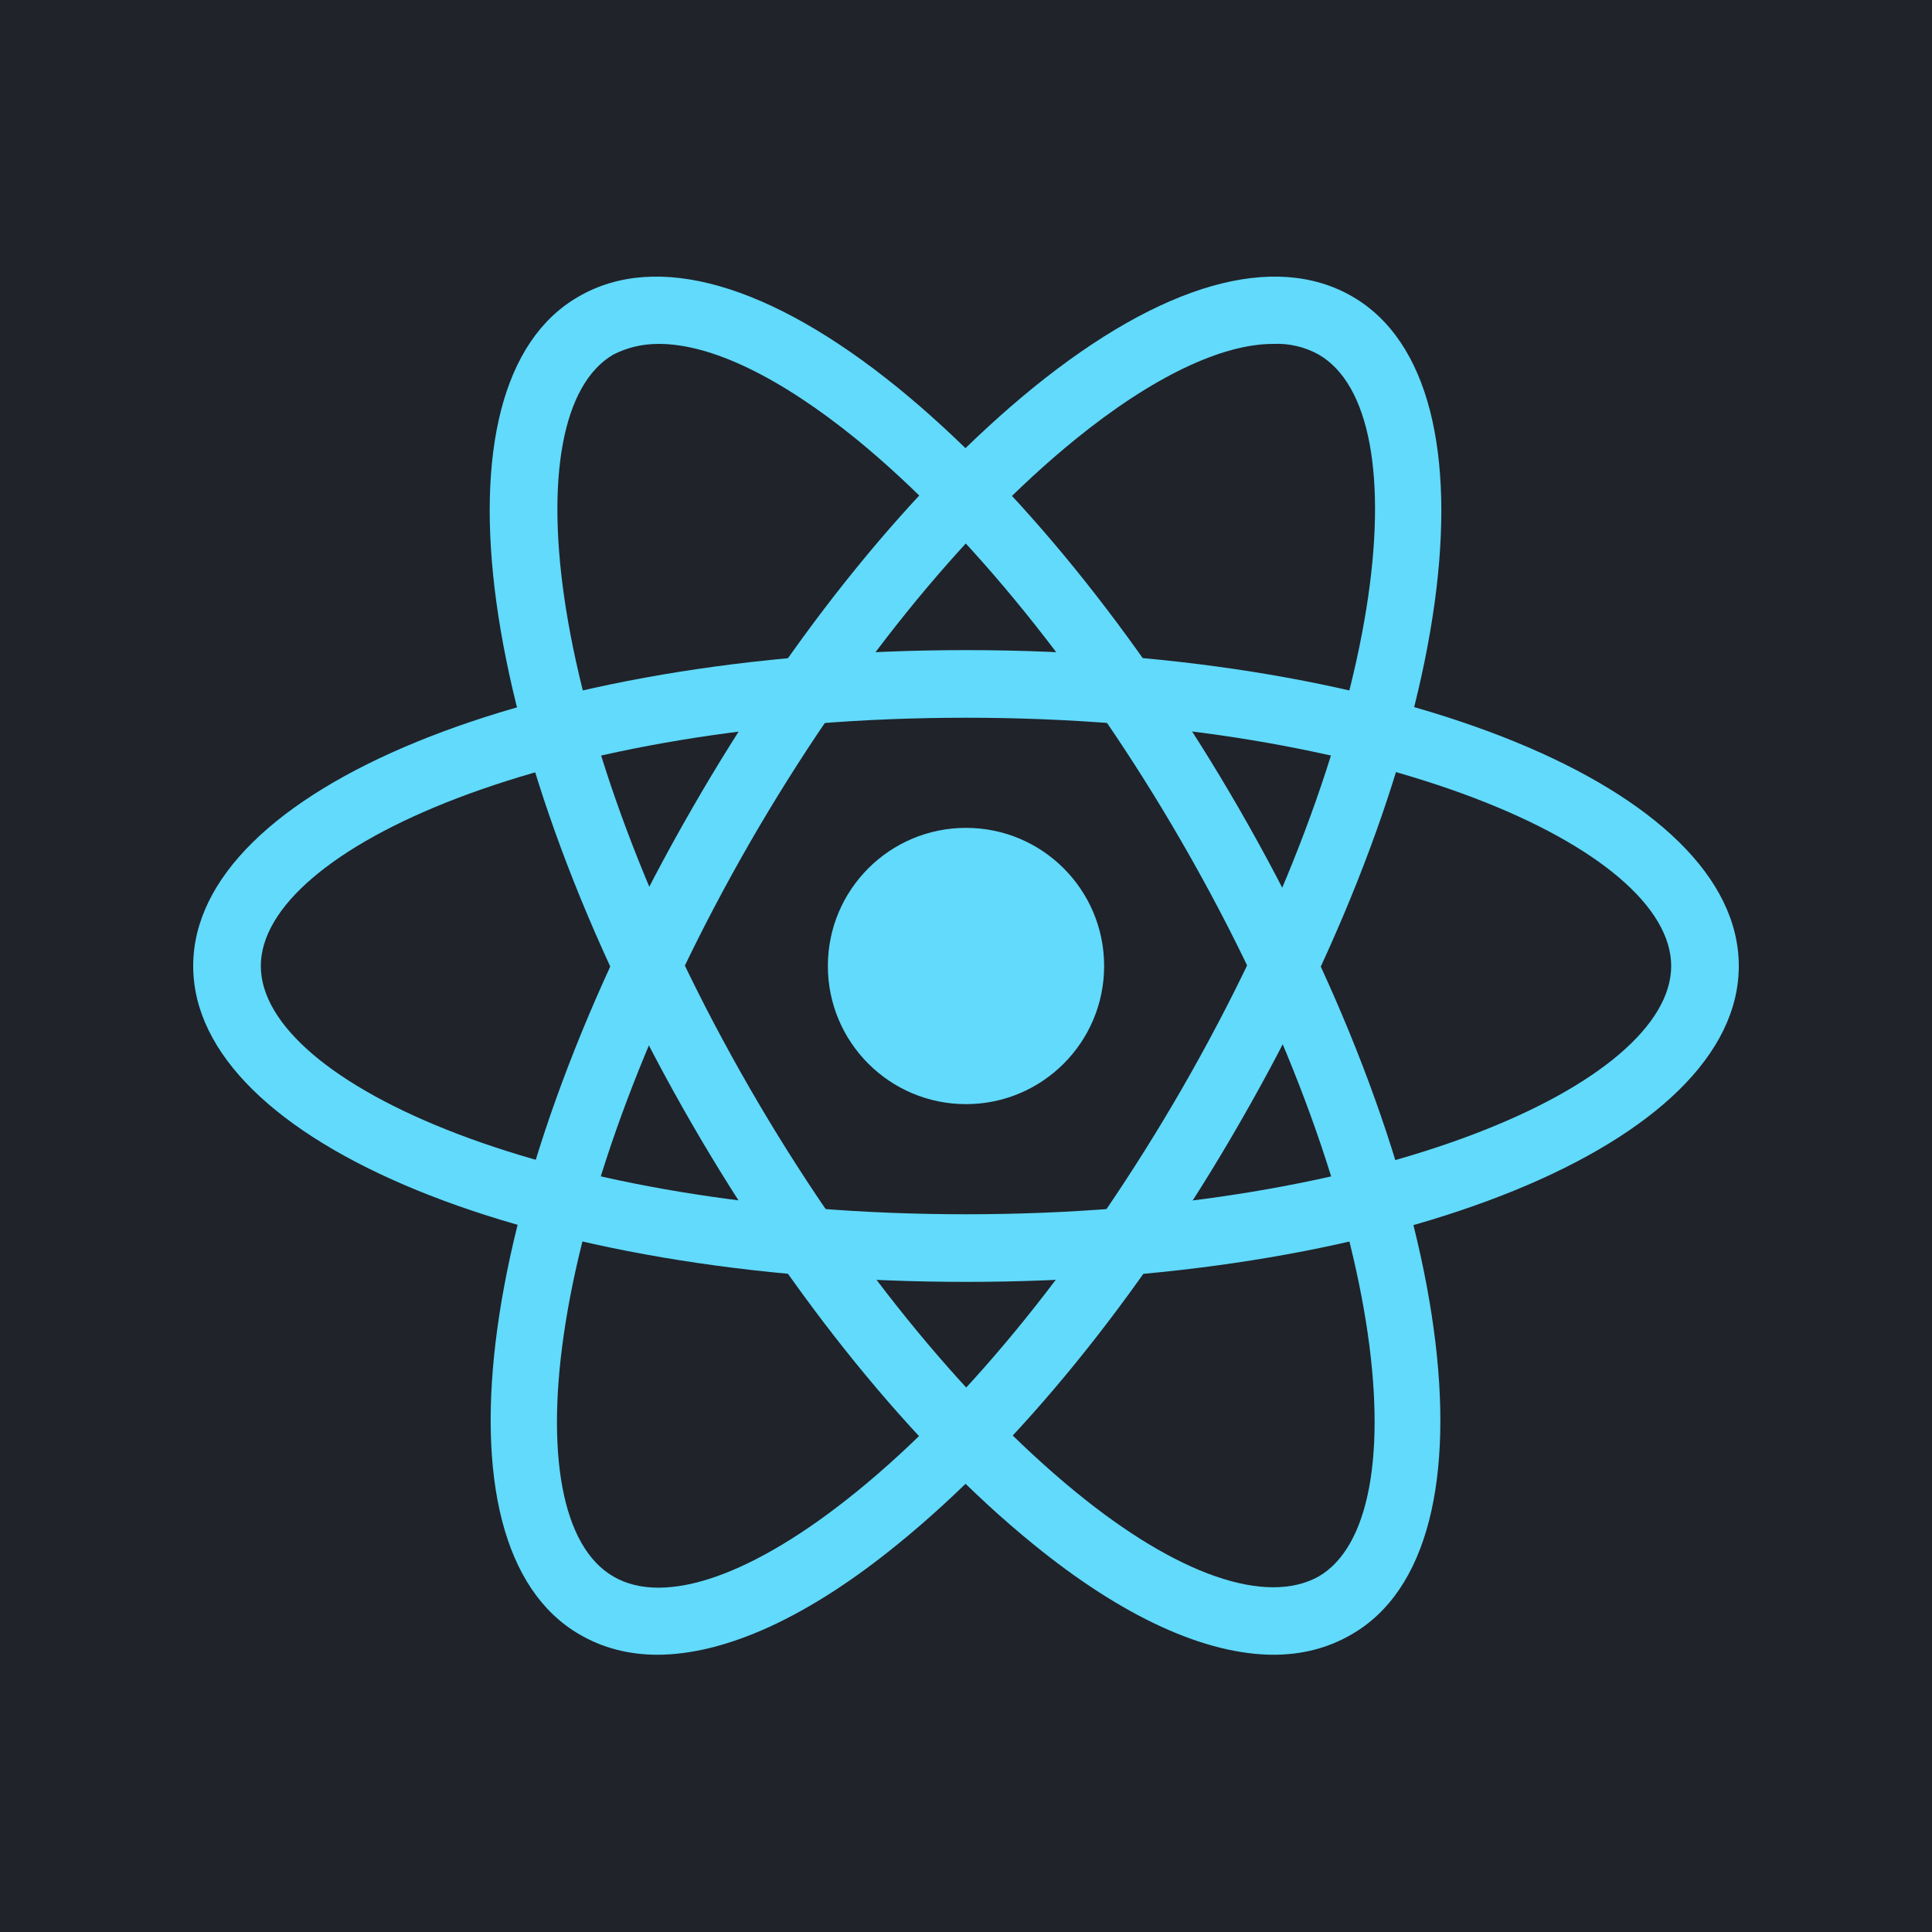
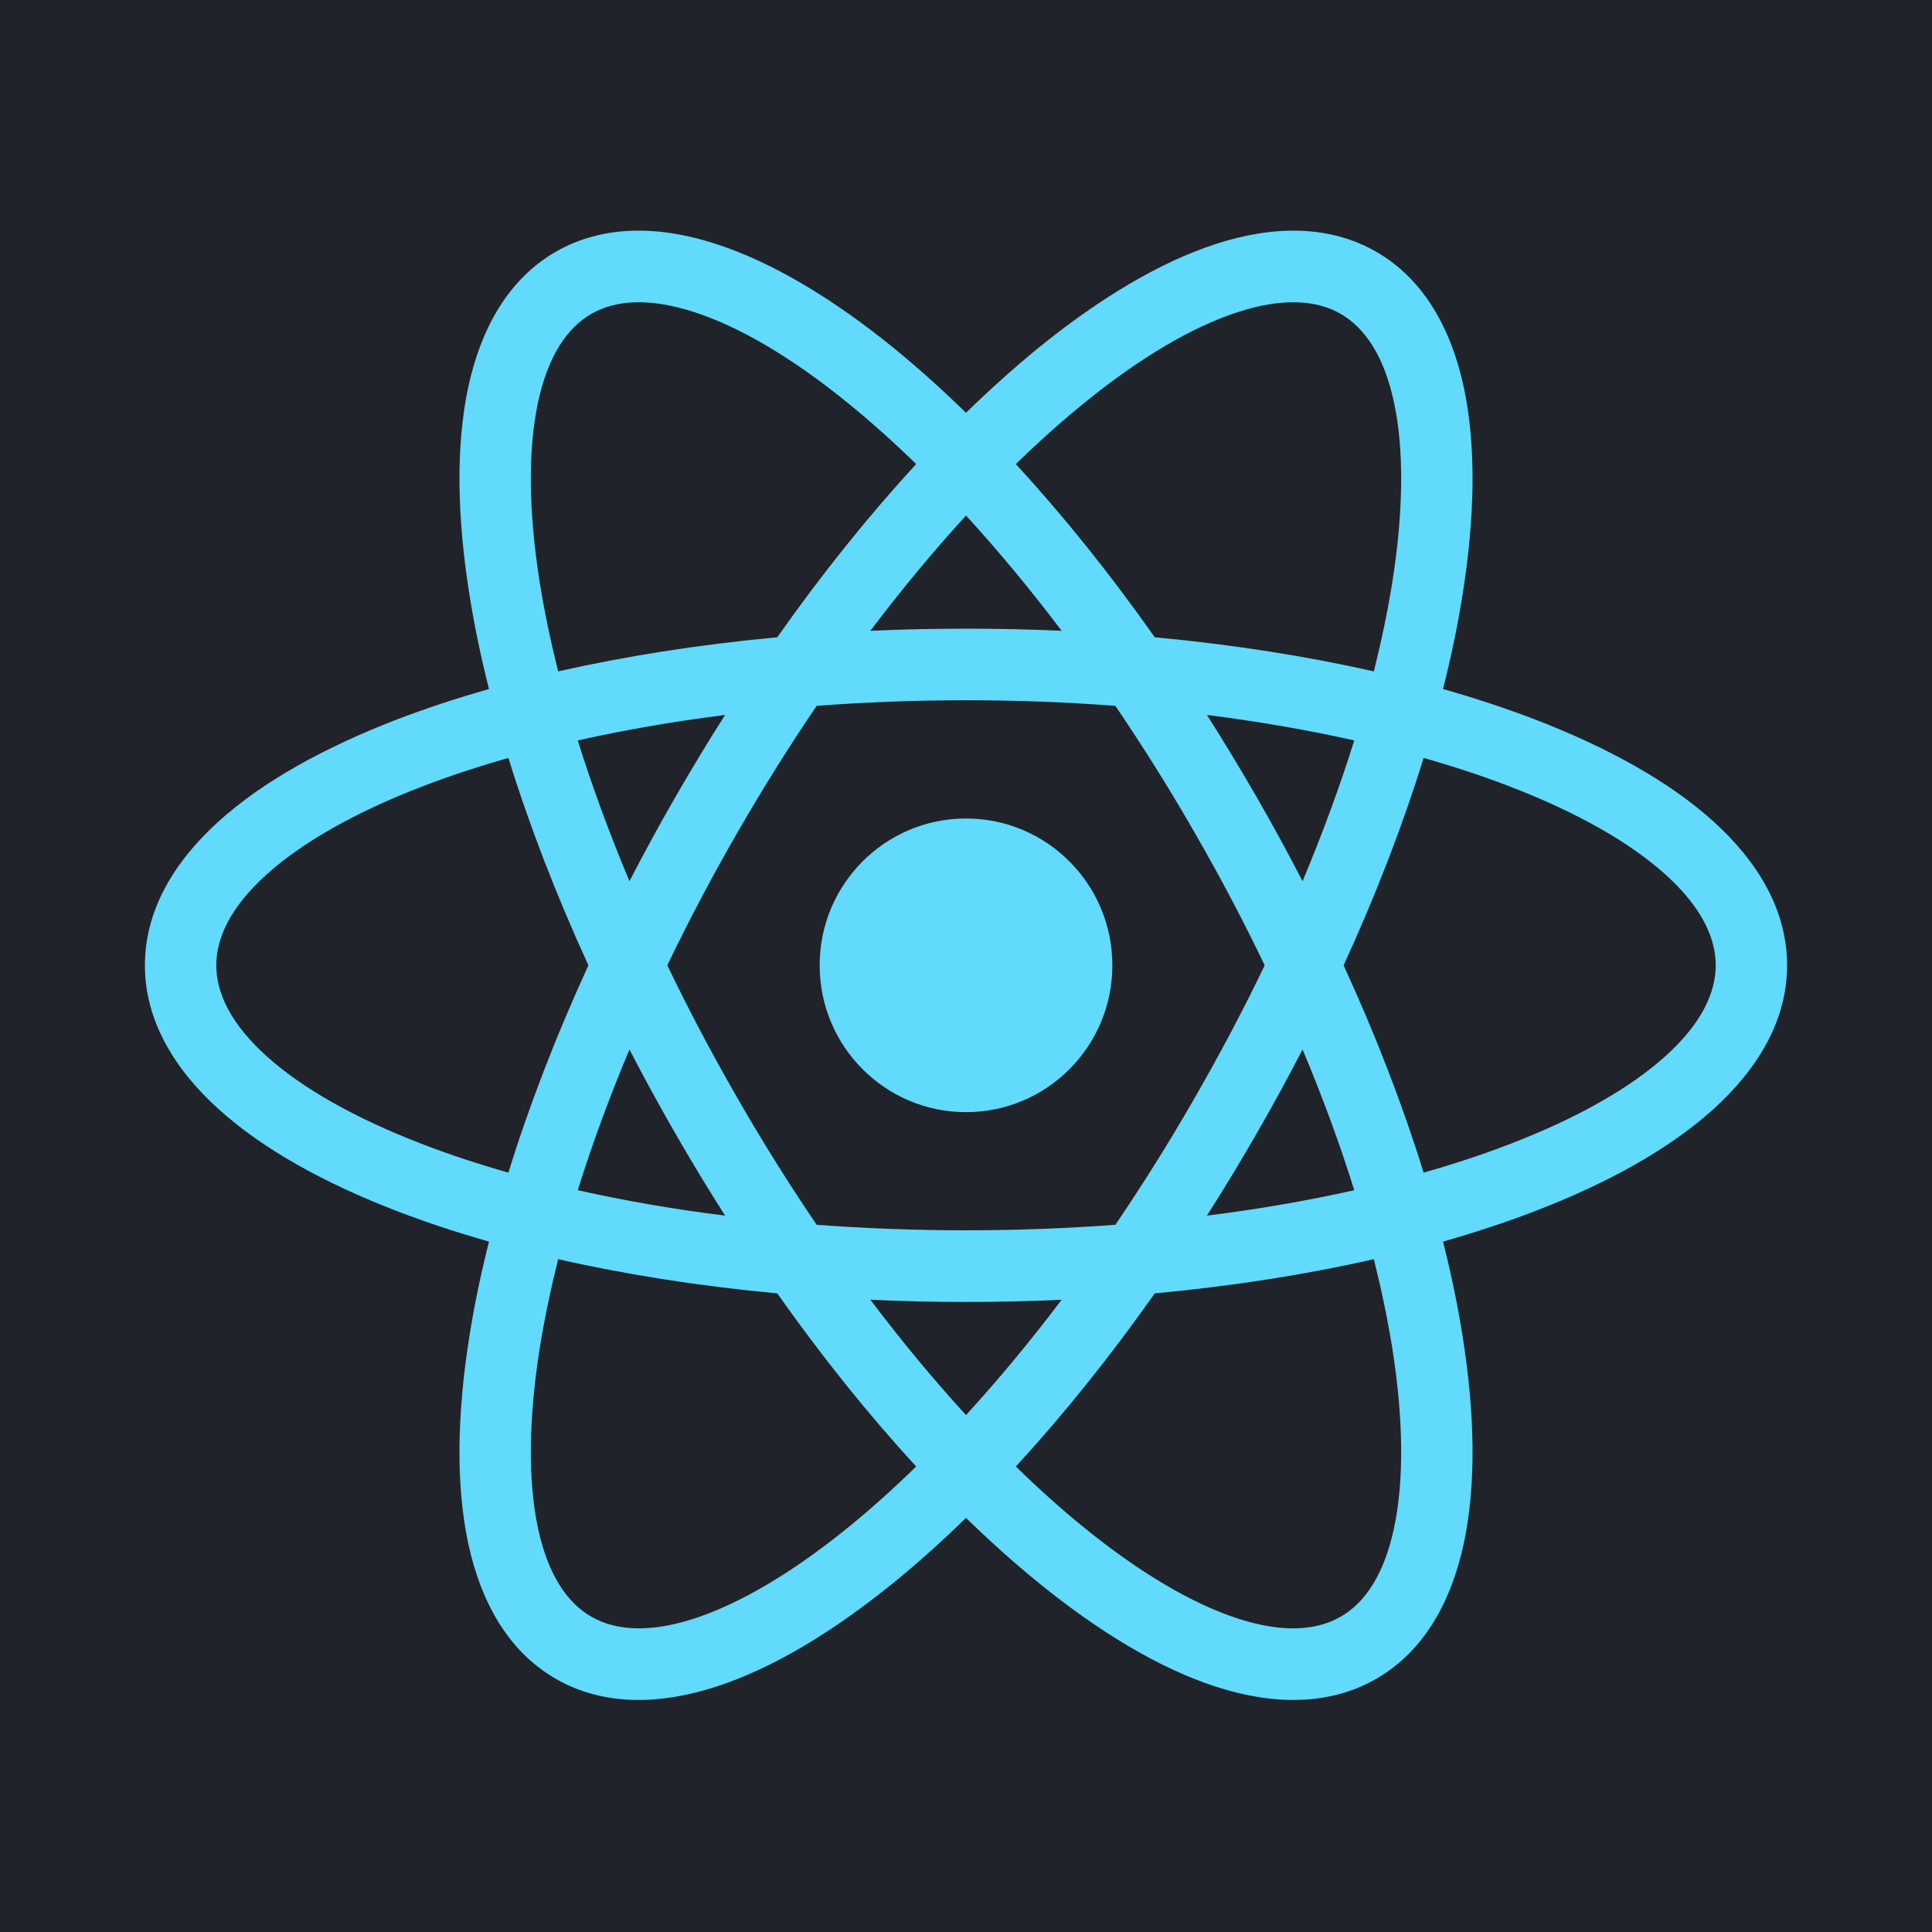
<svg xmlns="http://www.w3.org/2000/svg" viewBox="0 0 20 20">
-   <path d="M0 0h20v20H0z" style="fill:#20232a" />
-   <circle cx="10" cy="10" r="1.43" style="fill:#61dafb" />
-   <path d="M10 13.27c-4.49 0-8-1.44-8-3.27s3.51-3.27 8-3.27 8 1.44 8 3.27-3.51 3.27-8 3.27Zm0-5.84c-4.3 0-7.3 1.36-7.3 2.57s3 2.57 7.3 2.57 7.3-1.36 7.3-2.57-3-2.57-7.3-2.57Z" style="fill:#61dafb" />
-   <path d="M13.19 17.13c-.71 0-1.57-.39-2.5-1.15-1.23-1-2.49-2.55-3.53-4.35C4.92 7.75 4.4 3.98 5.99 3.07c.81-.47 1.98-.13 3.3.94 1.23 1 2.49 2.55 3.53 4.35 2.24 3.88 2.76 7.65 1.17 8.56-.24.14-.51.21-.81.21ZM6.82 3.56c-.18 0-.33.04-.47.11-1.05.61-.73 3.89 1.42 7.61 1 1.73 2.2 3.21 3.36 4.16 1.06.87 1.98 1.18 2.52.88 1.05-.61.73-3.89-1.42-7.61-1-1.73-2.2-3.21-3.36-4.16-.8-.65-1.51-.99-2.05-.99Z" style="fill:#61dafb" />
-   <path d="M6.81 17.13c-.3 0-.57-.07-.81-.21-1.59-.92-1.07-4.68 1.17-8.56 1.04-1.81 2.3-3.35 3.53-4.35 1.32-1.07 2.49-1.41 3.3-.94 1.59.92 1.07 4.68-1.17 8.56-1.04 1.81-2.3 3.35-3.53 4.35-.93.76-1.79 1.15-2.5 1.15Zm6.37-13.57c-.53 0-1.25.34-2.05.99-1.17.95-2.36 2.43-3.36 4.16-2.15 3.73-2.48 7-1.42 7.61.53.31 1.45-.01 2.52-.88 1.17-.95 2.36-2.43 3.36-4.16 2.15-3.73 2.48-7 1.42-7.61a.885.885 0 0 0-.47-.11Z" style="fill:#61dafb" />
+   <rect width="100%" height="100%" fill="#202329" />
+   <path d="M11.515 9.993C11.515 10.832 10.837 11.513 10 11.513C9.163 11.513 8.485 10.832 8.485 9.993C8.485 9.153 9.163 8.473 10 8.473C10.837 8.473 11.515 9.153 11.515 9.993Z" fill="#61DAFB" />
+   <path fill-rule="evenodd" clip-rule="evenodd" d="M10 4.273C9.752 4.031 9.504 3.809 9.26 3.609C8.628 3.095 8 2.716 7.414 2.526C6.829 2.335 6.243 2.323 5.75 2.608C5.257 2.894 4.975 3.409 4.846 4.013C4.718 4.617 4.731 5.352 4.86 6.158C4.909 6.47 4.977 6.796 5.062 7.133C4.729 7.227 4.413 7.332 4.119 7.444C3.359 7.736 2.718 8.091 2.261 8.505C1.804 8.919 1.5 9.421 1.5 9.993C1.5 10.564 1.804 11.066 2.261 11.48C2.718 11.894 3.359 12.25 4.119 12.541C4.413 12.654 4.729 12.758 5.062 12.853C4.977 13.19 4.909 13.516 4.86 13.828C4.731 14.634 4.718 15.368 4.846 15.973C4.975 16.577 5.257 17.092 5.75 17.377C6.243 17.663 6.829 17.65 7.414 17.46C8 17.27 8.628 16.891 9.26 16.376C9.504 16.177 9.752 15.955 10 15.713C10.248 15.955 10.496 16.177 10.74 16.376C11.372 16.891 12 17.27 12.585 17.46C13.171 17.65 13.757 17.663 14.25 17.377C14.743 17.092 15.025 16.577 15.154 15.973C15.282 15.368 15.269 14.634 15.14 13.828C15.091 13.516 15.023 13.19 14.938 12.853C15.271 12.758 15.586 12.654 15.881 12.541C16.641 12.25 17.282 11.894 17.739 11.48C18.196 11.066 18.5 10.564 18.5 9.993C18.5 9.421 18.196 8.919 17.739 8.505C17.282 8.091 16.641 7.736 15.881 7.444C15.586 7.332 15.271 7.227 14.938 7.133C15.023 6.796 15.091 6.47 15.14 6.158C15.269 5.352 15.282 4.617 15.154 4.013C15.025 3.409 14.743 2.894 14.25 2.608C13.757 2.323 13.171 2.335 12.585 2.526C12 2.716 11.372 3.095 10.74 3.609C10.496 3.809 10.248 4.031 10 4.273ZM13.88 3.25C14.13 3.395 14.328 3.685 14.431 4.168C14.534 4.651 14.531 5.287 14.411 6.041C14.364 6.33 14.301 6.634 14.222 6.95C13.522 6.792 12.76 6.672 11.954 6.597C11.487 5.934 11.002 5.332 10.516 4.804C10.749 4.577 10.98 4.37 11.207 4.185C11.797 3.703 12.344 3.383 12.813 3.231C13.282 3.079 13.631 3.106 13.88 3.25ZM9.484 4.804C9.251 4.577 9.02 4.37 8.793 4.185C8.203 3.703 7.656 3.383 7.187 3.231C6.718 3.079 6.369 3.106 6.12 3.25C5.87 3.395 5.672 3.685 5.569 4.168C5.466 4.651 5.469 5.287 5.589 6.041C5.636 6.33 5.699 6.634 5.778 6.95C6.478 6.792 7.24 6.672 8.046 6.597C8.513 5.934 8.998 5.332 9.484 4.804ZM14.019 7.665C13.542 7.558 13.031 7.469 12.494 7.401C12.669 7.676 12.841 7.96 13.008 8.25C13.176 8.541 13.334 8.832 13.484 9.122C13.694 8.621 13.873 8.133 14.019 7.665ZM13.909 9.993C14.247 9.255 14.525 8.533 14.737 7.846C15.05 7.935 15.344 8.032 15.617 8.137C16.328 8.409 16.878 8.725 17.244 9.056C17.61 9.387 17.761 9.704 17.761 9.993C17.761 10.281 17.61 10.599 17.244 10.93C16.878 11.261 16.328 11.576 15.617 11.848C15.344 11.953 15.05 12.05 14.737 12.139C14.525 11.452 14.247 10.73 13.909 9.993ZM13.092 9.993C12.875 9.54 12.633 9.081 12.368 8.621C12.104 8.161 11.828 7.722 11.546 7.307C11.047 7.269 10.53 7.249 10 7.249C9.47 7.249 8.953 7.269 8.454 7.307C8.172 7.722 7.897 8.161 7.632 8.621C7.367 9.081 7.125 9.54 6.908 9.993C7.125 10.445 7.367 10.904 7.632 11.364C7.897 11.825 8.172 12.264 8.454 12.679C8.953 12.716 9.47 12.736 10 12.736C10.53 12.736 11.047 12.716 11.546 12.679C11.828 12.264 12.104 11.825 12.368 11.364C12.633 10.904 12.875 10.445 13.092 9.993ZM12.494 12.584C12.669 12.309 12.841 12.026 13.008 11.735C13.176 11.444 13.334 11.154 13.484 10.864C13.694 11.364 13.873 11.852 14.019 12.321C13.542 12.428 13.031 12.517 12.494 12.584ZM10.99 13.455C10.665 13.47 10.335 13.478 10 13.478C9.665 13.478 9.335 13.47 9.01 13.455C9.337 13.888 9.669 14.287 10 14.649C10.331 14.287 10.663 13.888 10.99 13.455ZM10.516 15.181C11.002 14.653 11.487 14.051 11.954 13.389C12.76 13.314 13.522 13.194 14.222 13.035C14.301 13.351 14.364 13.655 14.411 13.945C14.531 14.699 14.534 15.334 14.431 15.818C14.328 16.301 14.13 16.591 13.88 16.735C13.631 16.879 13.282 16.907 12.813 16.755C12.344 16.602 11.797 16.282 11.207 15.801C10.98 15.616 10.749 15.409 10.516 15.181ZM9.484 15.181C8.998 14.653 8.513 14.051 8.046 13.389C7.24 13.314 6.478 13.194 5.778 13.035C5.699 13.351 5.636 13.655 5.589 13.945C5.469 14.699 5.466 15.334 5.569 15.818C5.672 16.301 5.87 16.591 6.12 16.735C6.369 16.879 6.718 16.907 7.187 16.755C7.656 16.602 8.203 16.282 8.793 15.801C9.02 15.616 9.251 15.409 9.484 15.181ZM5.981 12.321C6.458 12.428 6.969 12.517 7.506 12.584C7.331 12.309 7.159 12.026 6.992 11.735C6.824 11.444 6.666 11.154 6.516 10.864C6.306 11.364 6.127 11.852 5.981 12.321ZM6.516 9.122C6.666 8.832 6.824 8.541 6.992 8.25C7.159 7.96 7.331 7.676 7.506 7.401C6.969 7.469 6.458 7.558 5.981 7.665C6.127 8.133 6.306 8.621 6.516 9.122ZM6.091 9.993C5.753 10.73 5.475 11.452 5.263 12.139C4.95 12.05 4.656 11.953 4.383 11.848C3.672 11.576 3.122 11.261 2.756 10.93C2.39 10.599 2.239 10.281 2.239 9.993C2.239 9.704 2.39 9.387 2.756 9.056C3.122 8.725 3.672 8.409 4.383 8.137C4.656 8.032 4.95 7.935 5.263 7.846C5.475 8.533 5.753 9.255 6.091 9.993ZM9.01 6.53C9.335 6.515 9.665 6.508 10 6.508C10.335 6.508 10.665 6.515 10.99 6.53C10.663 6.097 10.331 5.698 10 5.337C9.669 5.698 9.337 6.097 9.01 6.53Z" fill="#61DAFB" />
</svg>
